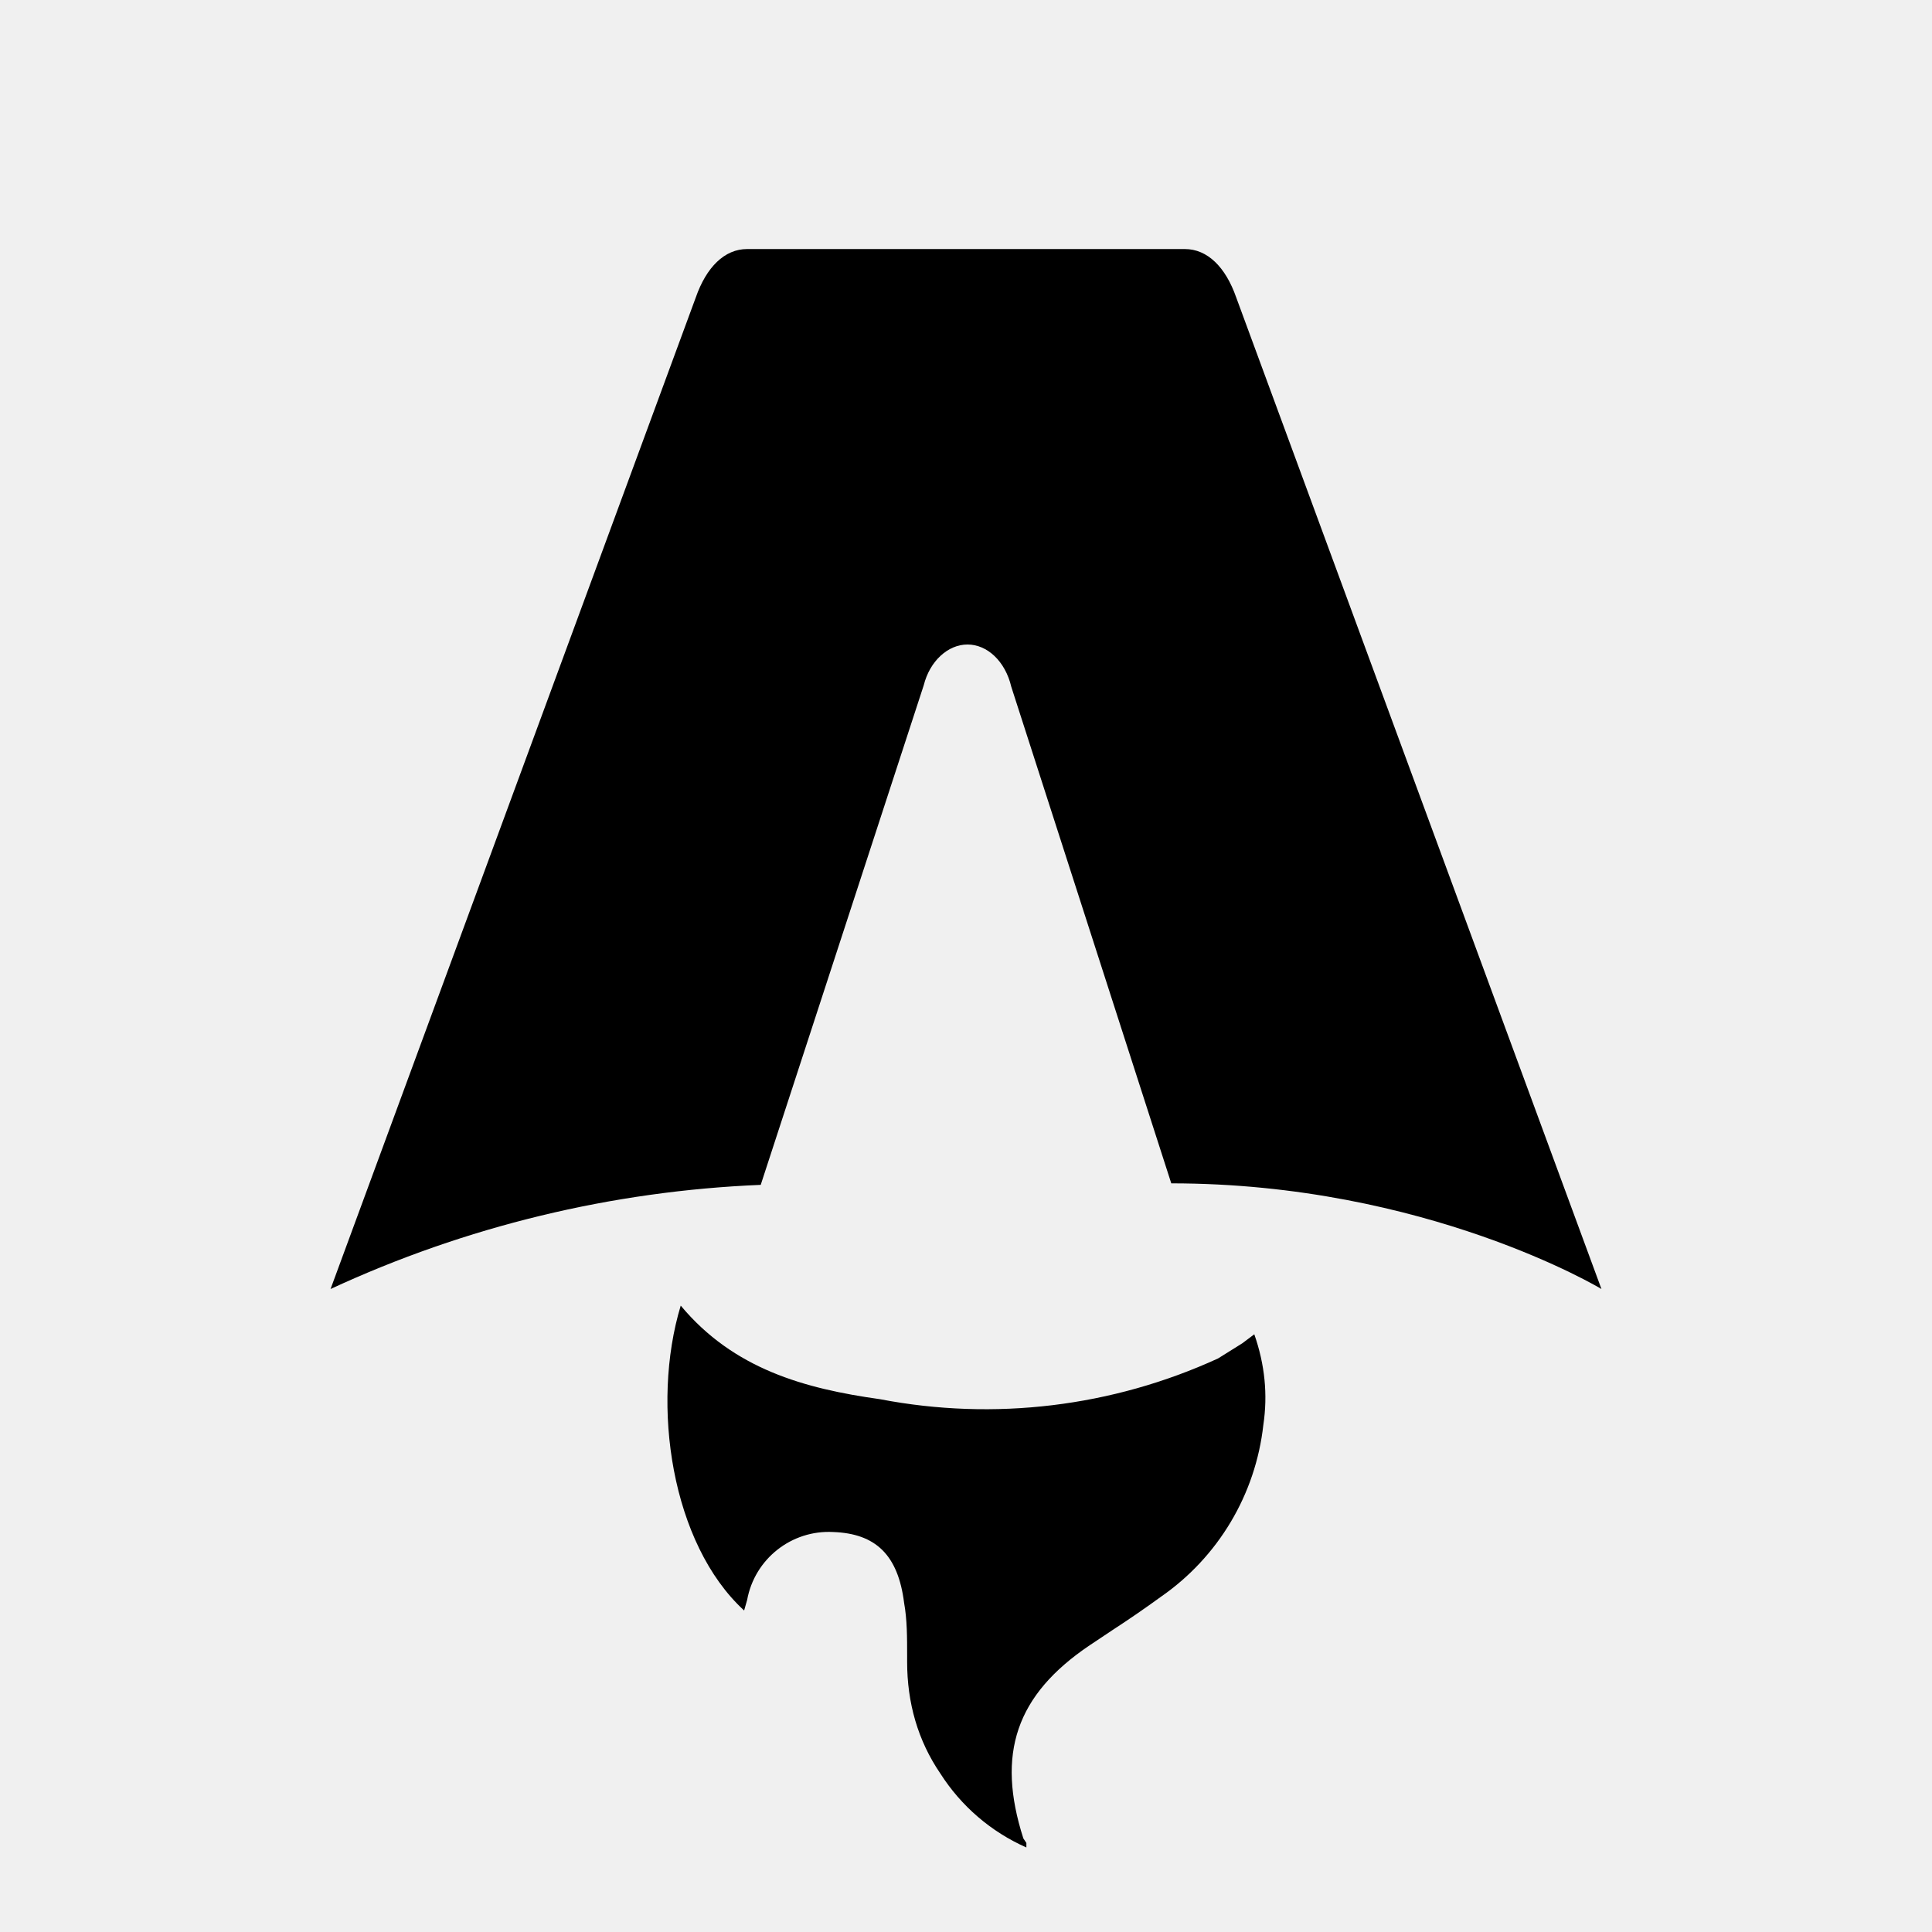
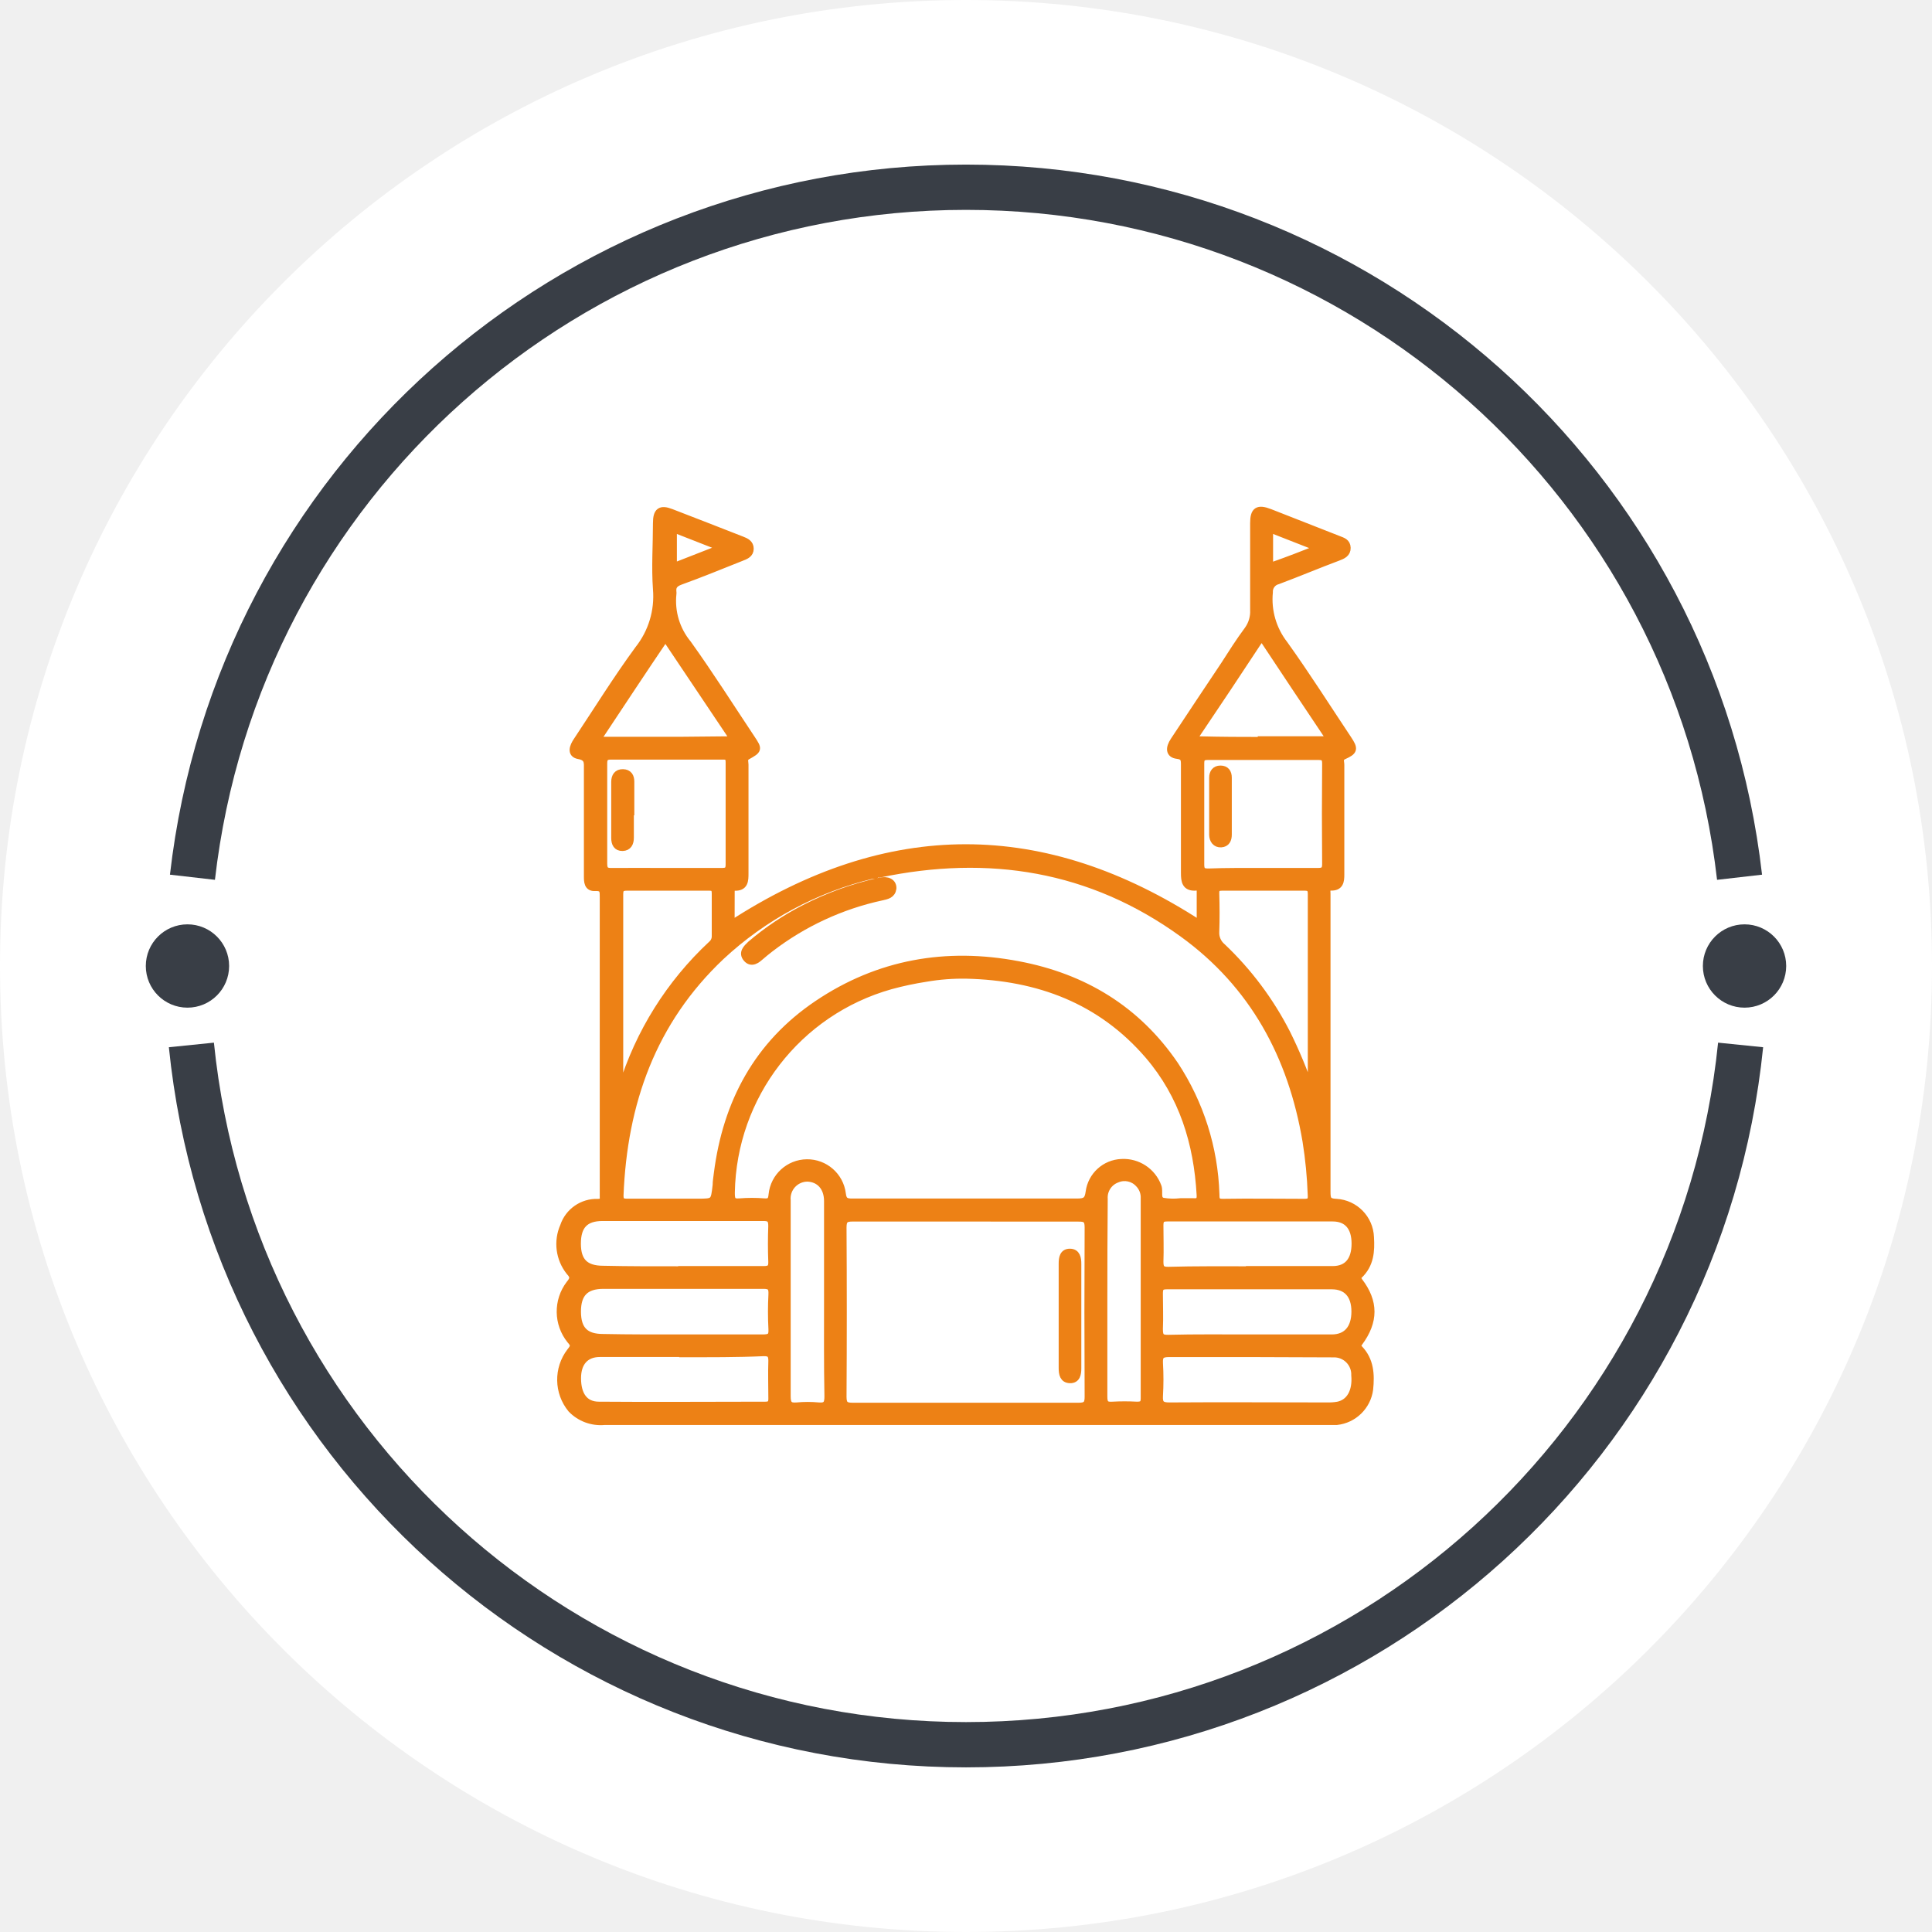
- <svg xmlns="http://www.w3.org/2000/svg" fill="none" viewBox="0 0 128 128">
-   <path d="M50.4 78.5a75.1 75.1 0 0 0-28.5 6.9l24.2-65.7c.7-2 1.9-3.2 3.4-3.2h29c1.5 0 2.7 1.2 3.4 3.2l24.2 65.7s-11.6-7-28.5-7L67 45.5c-.4-1.7-1.6-2.8-2.9-2.8-1.3 0-2.5 1.1-2.9 2.7L50.4 78.5Zm-1.1 28.2Zm-4.2-20.2c-2 6.6-.6 15.8 4.2 20.2a17.5 17.5 0 0 1 .2-.7 5.5 5.5 0 0 1 5.7-4.5c2.8.1 4.3 1.5 4.7 4.7.2 1.1.2 2.3.2 3.5v.4c0 2.7.7 5.2 2.2 7.4a13 13 0 0 0 5.7 4.9v-.3l-.2-.3c-1.8-5.6-.5-9.5 4.4-12.8l1.5-1a73 73 0 0 0 3.2-2.2 16 16 0 0 0 6.8-11.4c.3-2 .1-4-.6-6l-.8.6-1.6 1a37 37 0 0 1-22.4 2.7c-5-.7-9.7-2-13.2-6.2Z" />
-   <style>
-         path { fill: #000; }
-         @media (prefers-color-scheme: dark) {
-             path { fill: #FFF; }
-         }
-     </style>
+ <svg xmlns="http://www.w3.org/2000/svg" id="Layer_1" data-name="Layer 1" viewBox="0 0 256 256">
+   <defs>
+     <style>.cls-1{fill:#fff;}.cls-2{fill:none;stroke:#393e46;stroke-width:6px;}.cls-2,.cls-4{stroke-miterlimit:10;}.cls-3{fill:#393e46;}.cls-4{fill:#ed8115;stroke:#ed8115;}</style>
+   </defs>
+   <circle class="cls-1" cx="128" cy="128" r="128" />
+   <g id="Outer_circle" data-name="Outer circle">
+     <path class="cls-2" d="M230.64,138.46a103.17,103.17,0,0,1-205.28,0" />
+     <path class="cls-2" d="M25.5,116.24a103.17,103.17,0,0,1,205,0" />
+     <circle class="cls-3" cx="24.84" cy="128" r="5.52" />
+     <circle class="cls-3" cx="231.16" cy="128" r="5.52" />
+   </g>
+   <g id="Springkasteel">
+     <path class="cls-4" d="M96.84,122.53c20.82-13.54,41.43-13.56,62.23,0V118c0-.41-.24-.52-.59-.49-1.4.11-1.5-.78-1.5-1.85,0-4.75,0-9.49,0-14.24,0-.77,0-1.25-1-1.37s-1.08-.89-.4-1.91c2.2-3.34,4.43-6.67,6.65-10,1-1.56,2-3.14,3.13-4.66a4.18,4.18,0,0,0,.79-2.67c0-3.83,0-7.66,0-11.49,0-1.67.52-2,2.1-1.39l9.1,3.57c.53.21,1.1.35,1.12,1.09s-.59,1-1.15,1.21c-2.67,1-5.33,2.12-8,3.12a1.52,1.52,0,0,0-1.16,1.57,9.71,9.71,0,0,0,2,6.88c2.94,4.1,5.64,8.37,8.44,12.57.87,1.31.83,1.57-.57,2.2-.67.31-.39.81-.4,1.22q0,7.24,0,14.5c0,.92-.09,1.68-1.28,1.65-.73,0-.54.53-.55.92,0,2.7,0,5.4,0,8.1q0,15.67,0,31.34c0,1,.07,1.44,1.26,1.48a4.78,4.78,0,0,1,4.5,4.6c.11,1.84,0,3.58-1.48,5-.34.32-.22.52,0,.85,2.06,2.7,2.07,5.28,0,8.08-.27.36-.26.54,0,.84,1.48,1.52,1.57,3.43,1.37,5.37a4.9,4.9,0,0,1-4.34,4.23c-.38,0-.78,0-1.17,0q-47.93,0-95.86,0a5.39,5.39,0,0,1-4.36-1.62,6.11,6.11,0,0,1-.13-7.6c.48-.59.62-.88,0-1.55a6,6,0,0,1-.1-7.39c.53-.64.63-1,0-1.67a5.85,5.85,0,0,1-.78-6,4.58,4.58,0,0,1,4.52-3.13c.57,0,.79-.23.74-.77,0-.22,0-.44,0-.65q0-19.53,0-39c0-.79.07-1.44-1.1-1.37-1,.06-1-.76-1-1.5,0-4.7,0-9.4,0-14.1,0-.91.14-1.65-1.2-1.89-1.07-.2-.7-1.17-.22-1.88,2.7-4.06,5.27-8.21,8.15-12.14a11.32,11.32,0,0,0,2.42-8c-.21-2.9,0-5.83,0-8.74,0-1.57.5-1.94,1.91-1.39,3.12,1.19,6.24,2.43,9.36,3.64.55.21,1.08.46,1.08,1.14s-.56.91-1.11,1.12C95.64,74.87,92.9,76,90.13,77c-.72.27-1.1.64-1,1.43a.76.76,0,0,1,0,.26,8.91,8.91,0,0,0,2,6.63c2.94,4.1,5.64,8.37,8.44,12.57.93,1.4.93,1.45-.56,2.28-.55.31-.33.76-.33,1.14q0,7.19,0,14.37c0,1,0,1.9-1.37,1.85-.44,0-.46.31-.46.63Zm19.65-6.74a.5.5,0,0,0-.53.18,4.2,4.2,0,0,0-.51,0A44.74,44.74,0,0,0,95.54,126.7c-9.11,8.6-12.94,19.45-13.42,31.71,0,.8.3.92,1,.92,3.09,0,6.18,0,9.27,0,2.28,0,2.28,0,2.54-2.31,0-.52.1-1,.16-1.56,1.2-9.37,5.32-17.07,13.25-22.41,8.09-5.45,17.07-7,26.57-5.19,8.66,1.63,15.74,5.9,20.76,13.28a33,33,0,0,1,5.41,17.07c0,.62,0,1.16.92,1.14,3.61-.06,7.23,0,10.84,0,.75,0,1-.22.94-1a57,57,0,0,0-.69-7.14c-1.9-11.3-7-20.75-16.37-27.53C144.57,114.89,131,112.75,116.49,115.79Zm11.56,13.39a28.85,28.85,0,0,0-5.34.41,42,42,0,0,0-4.7,1,29,29,0,0,0-21.14,27.42c0,.9.06,1.38,1.14,1.28a20.87,20.87,0,0,1,3.26,0c.82.06,1-.25,1.07-1a4.65,4.65,0,0,1,9.24-.11c.11,1,.53,1.14,1.39,1.13q14.88,0,29.77,0c1.08,0,1.46-.23,1.61-1.35a4.47,4.47,0,0,1,4.27-3.89,4.82,4.82,0,0,1,4.78,3.14c.28.68-.25,1.73.68,2a8.28,8.28,0,0,0,2.34.06c.56,0,1.13,0,1.69,0,.73.06,1-.18.95-.94-.38-6.88-2.33-13.2-6.87-18.5C145.87,132.49,137.58,129.4,128.05,129.18ZM128,161.36h0c-5,0-10,0-15,0-1,0-1.33.23-1.33,1.29q.07,11.22,0,22.44c0,1.1.39,1.28,1.35,1.28q14.94,0,29.89,0c1,0,1.32-.26,1.31-1.31q-.06-11.22,0-22.44c0-1.11-.41-1.26-1.35-1.25C137.92,161.38,133,161.36,128,161.36ZM88.3,115.51c2.43,0,4.87,0,7.3,0,.76,0,1.06-.15,1.05-1,0-4.48,0-9,0-13.43,0-.63-.09-.94-.83-.93q-7.44,0-14.86,0c-.76,0-1,.27-1,1,0,4.43,0,8.86,0,13.3,0,.9.34,1.08,1.14,1.06C83.52,115.49,85.91,115.51,88.3,115.51Zm79,0c2.43,0,4.87,0,7.31,0,.75,0,1.08-.17,1.08-1q-.06-6.66,0-13.31c0-.81-.25-1-1-1q-7.31,0-14.62,0c-.72,0-1,.18-1,.94,0,4.48,0,9,0,13.44,0,.88.35,1,1.08,1C162.48,115.49,164.87,115.51,167.27,115.51ZM82.08,144.66a5,5,0,0,0,.38-.6,43.2,43.2,0,0,1,11.85-18.91,1.41,1.41,0,0,0,.5-1.14c0-1.87,0-3.74,0-5.61,0-.7-.22-.89-.89-.88q-5.43,0-10.84,0c-.82,0-1,.27-1,1C82.09,127.16,82.08,135.77,82.08,144.66Zm91.57-.14a5.54,5.54,0,0,0,.14-.75c0-8.44,0-16.88,0-25.32,0-.76-.28-.94-1-.93q-5.42,0-10.83,0c-.67,0-.92.17-.9.87.05,1.69.06,3.39,0,5.09a2.43,2.43,0,0,0,.87,2,42.23,42.23,0,0,1,8.55,11.43A63.27,63.27,0,0,1,173.65,144.52Zm-8.13,32.8c3.65,0,7.3,0,10.95,0,2,0,3.1-1.3,3.1-3.54s-1.14-3.43-3.07-3.44c-7.3,0-14.6,0-21.91,0-.86,0-1,.34-1,1.08,0,1.56.07,3.13,0,4.69,0,1,.22,1.28,1.22,1.26C158.39,177.28,162,177.32,165.52,177.32Zm-75.3,0c3.61,0,7.22,0,10.83,0,1,0,1.33-.2,1.27-1.22a43.54,43.54,0,0,1,0-4.57c.05-1-.23-1.26-1.23-1.25-7,0-14.09,0-21.14,0-2.4,0-3.48,1.12-3.47,3.54s1.1,3.44,3.43,3.44C83.35,177.33,86.78,177.32,90.22,177.32Zm75.5,2c-3.61,0-7.23,0-10.83,0-1.07,0-1.34.32-1.29,1.32a36.29,36.29,0,0,1,0,4.3c-.07,1.09.27,1.4,1.37,1.39,7-.05,13.92,0,20.88,0a7.48,7.48,0,0,0,1.42-.1c1.61-.32,2.47-1.85,2.28-4a2.77,2.77,0,0,0-2.87-2.87Zm-.13-11.06c3.66,0,7.31,0,11,0,2,0,3-1.28,3-3.48s-1.05-3.43-3-3.43c-7.31,0-14.62,0-21.93,0-.72,0-1,.2-1,1,0,1.6.06,3.22,0,4.83,0,.89.22,1.19,1.15,1.18C158.37,168.26,162,168.29,165.59,168.29Zm-75.23,0c3.62,0,7.23,0,10.84,0,.85,0,1.14-.25,1.1-1.11-.06-1.56-.06-3.14,0-4.7,0-.92-.28-1.17-1.18-1.16-7.09,0-14.19,0-21.28,0-2.33,0-3.37,1.11-3.37,3.5s1.08,3.42,3.44,3.43C83.4,168.3,86.88,168.29,90.36,168.29Zm.13,11.05h0c-3.66,0-7.32,0-11,0-1.94,0-3,1.24-3,3.31,0,2.23.94,3.6,2.85,3.61,7.36.06,14.71,0,22.07,0,.68,0,.91-.25.9-.92,0-1.65-.06-3.31,0-5,0-.87-.28-1.12-1.12-1.11C97.63,179.36,94.06,179.34,90.49,179.34Zm19.2-7.25c0-4.3,0-8.61,0-12.91,0-1.84-1.07-3-2.66-3.08a2.74,2.74,0,0,0-2.76,3c0,1.52,0,3,0,4.57,0,7.13,0,14.26,0,21.39,0,1.05.3,1.39,1.32,1.3a15.29,15.29,0,0,1,2.87,0c1.09.1,1.29-.36,1.28-1.34C109.66,180.7,109.69,176.4,109.69,172.09Zm36.54,0c0,4.34,0,8.69,0,13,0,.89.22,1.24,1.16,1.17a29.54,29.54,0,0,1,3.26,0c.71,0,1-.18,1-.94,0-8.83,0-17.65,0-26.47a2.62,2.62,0,0,0-.76-2,2.56,2.56,0,0,0-2.89-.61,2.63,2.63,0,0,0-1.72,2.66C146.24,163.35,146.23,167.74,146.23,172.13Zm-48.92-74L88.17,84.43c-3,4.42-5.82,8.71-8.67,13-.55.83.19.7.62.7,3.3,0,6.6,0,9.91,0Zm69.85,0c2.69,0,5.39,0,8.09,0,.71,0,1-.1.52-.84q-4.07-6.07-8.1-12.16c-.38-.57-.61-.6-1,0q-4,6.09-8.1,12.16c-.48.7-.26.85.49.85C161.76,98.14,164.46,98.15,167.16,98.15Zm7.57-25.48-6-2.35c-.4-.15-.54.09-.54.46,0,1.25,0,2.51,0,3.76,0,.45.13.65.62.46C170.66,74.26,172.5,73.55,174.73,72.67Zm-79,0-5.9-2.31c-.46-.19-.64,0-.64.48v3.64c0,.45.18.67.65.49Z" />
+     <path class="cls-4" d="M118.28,117.72c-.12.83-.77.94-1.43,1.09a37.1,37.1,0,0,0-14.79,6.85c-.44.34-.89.7-1.31,1.07s-1.15,1-1.79.26,0-1.33.53-1.84a36.79,36.79,0,0,1,7.14-4.78,41,41,0,0,1,9.91-3.57C117.61,116.55,118.32,116.94,118.28,117.72Z" />
+     <path class="cls-4" d="M140.78,174.23c0-2.26,0-4.52,0-6.78,0-.77.12-1.5,1-1.49s1,.78,1,1.52V181.3c0,.75-.12,1.5-1,1.48s-1-.76-1-1.51C140.79,178.92,140.78,176.57,140.78,174.23Z" />
+     <path class="cls-4" d="M83.49,107.33V111c0,.7-.26,1.24-1,1.26s-1-.51-1-1.22v-7.43c0-.72.32-1.21,1.06-1.19s1,.51,1,1.15c0,1.26,0,2.52,0,3.78Z" />
+     <path class="cls-4" d="M162.72,106.82v3.77c0,.65-.24,1.15-.92,1.19s-1.07-.48-1.08-1.17c0-2.52,0-5,0-7.55,0-.64.3-1.12,1-1.12s1,.44,1,1.11Z" />
+   </g>
</svg>
